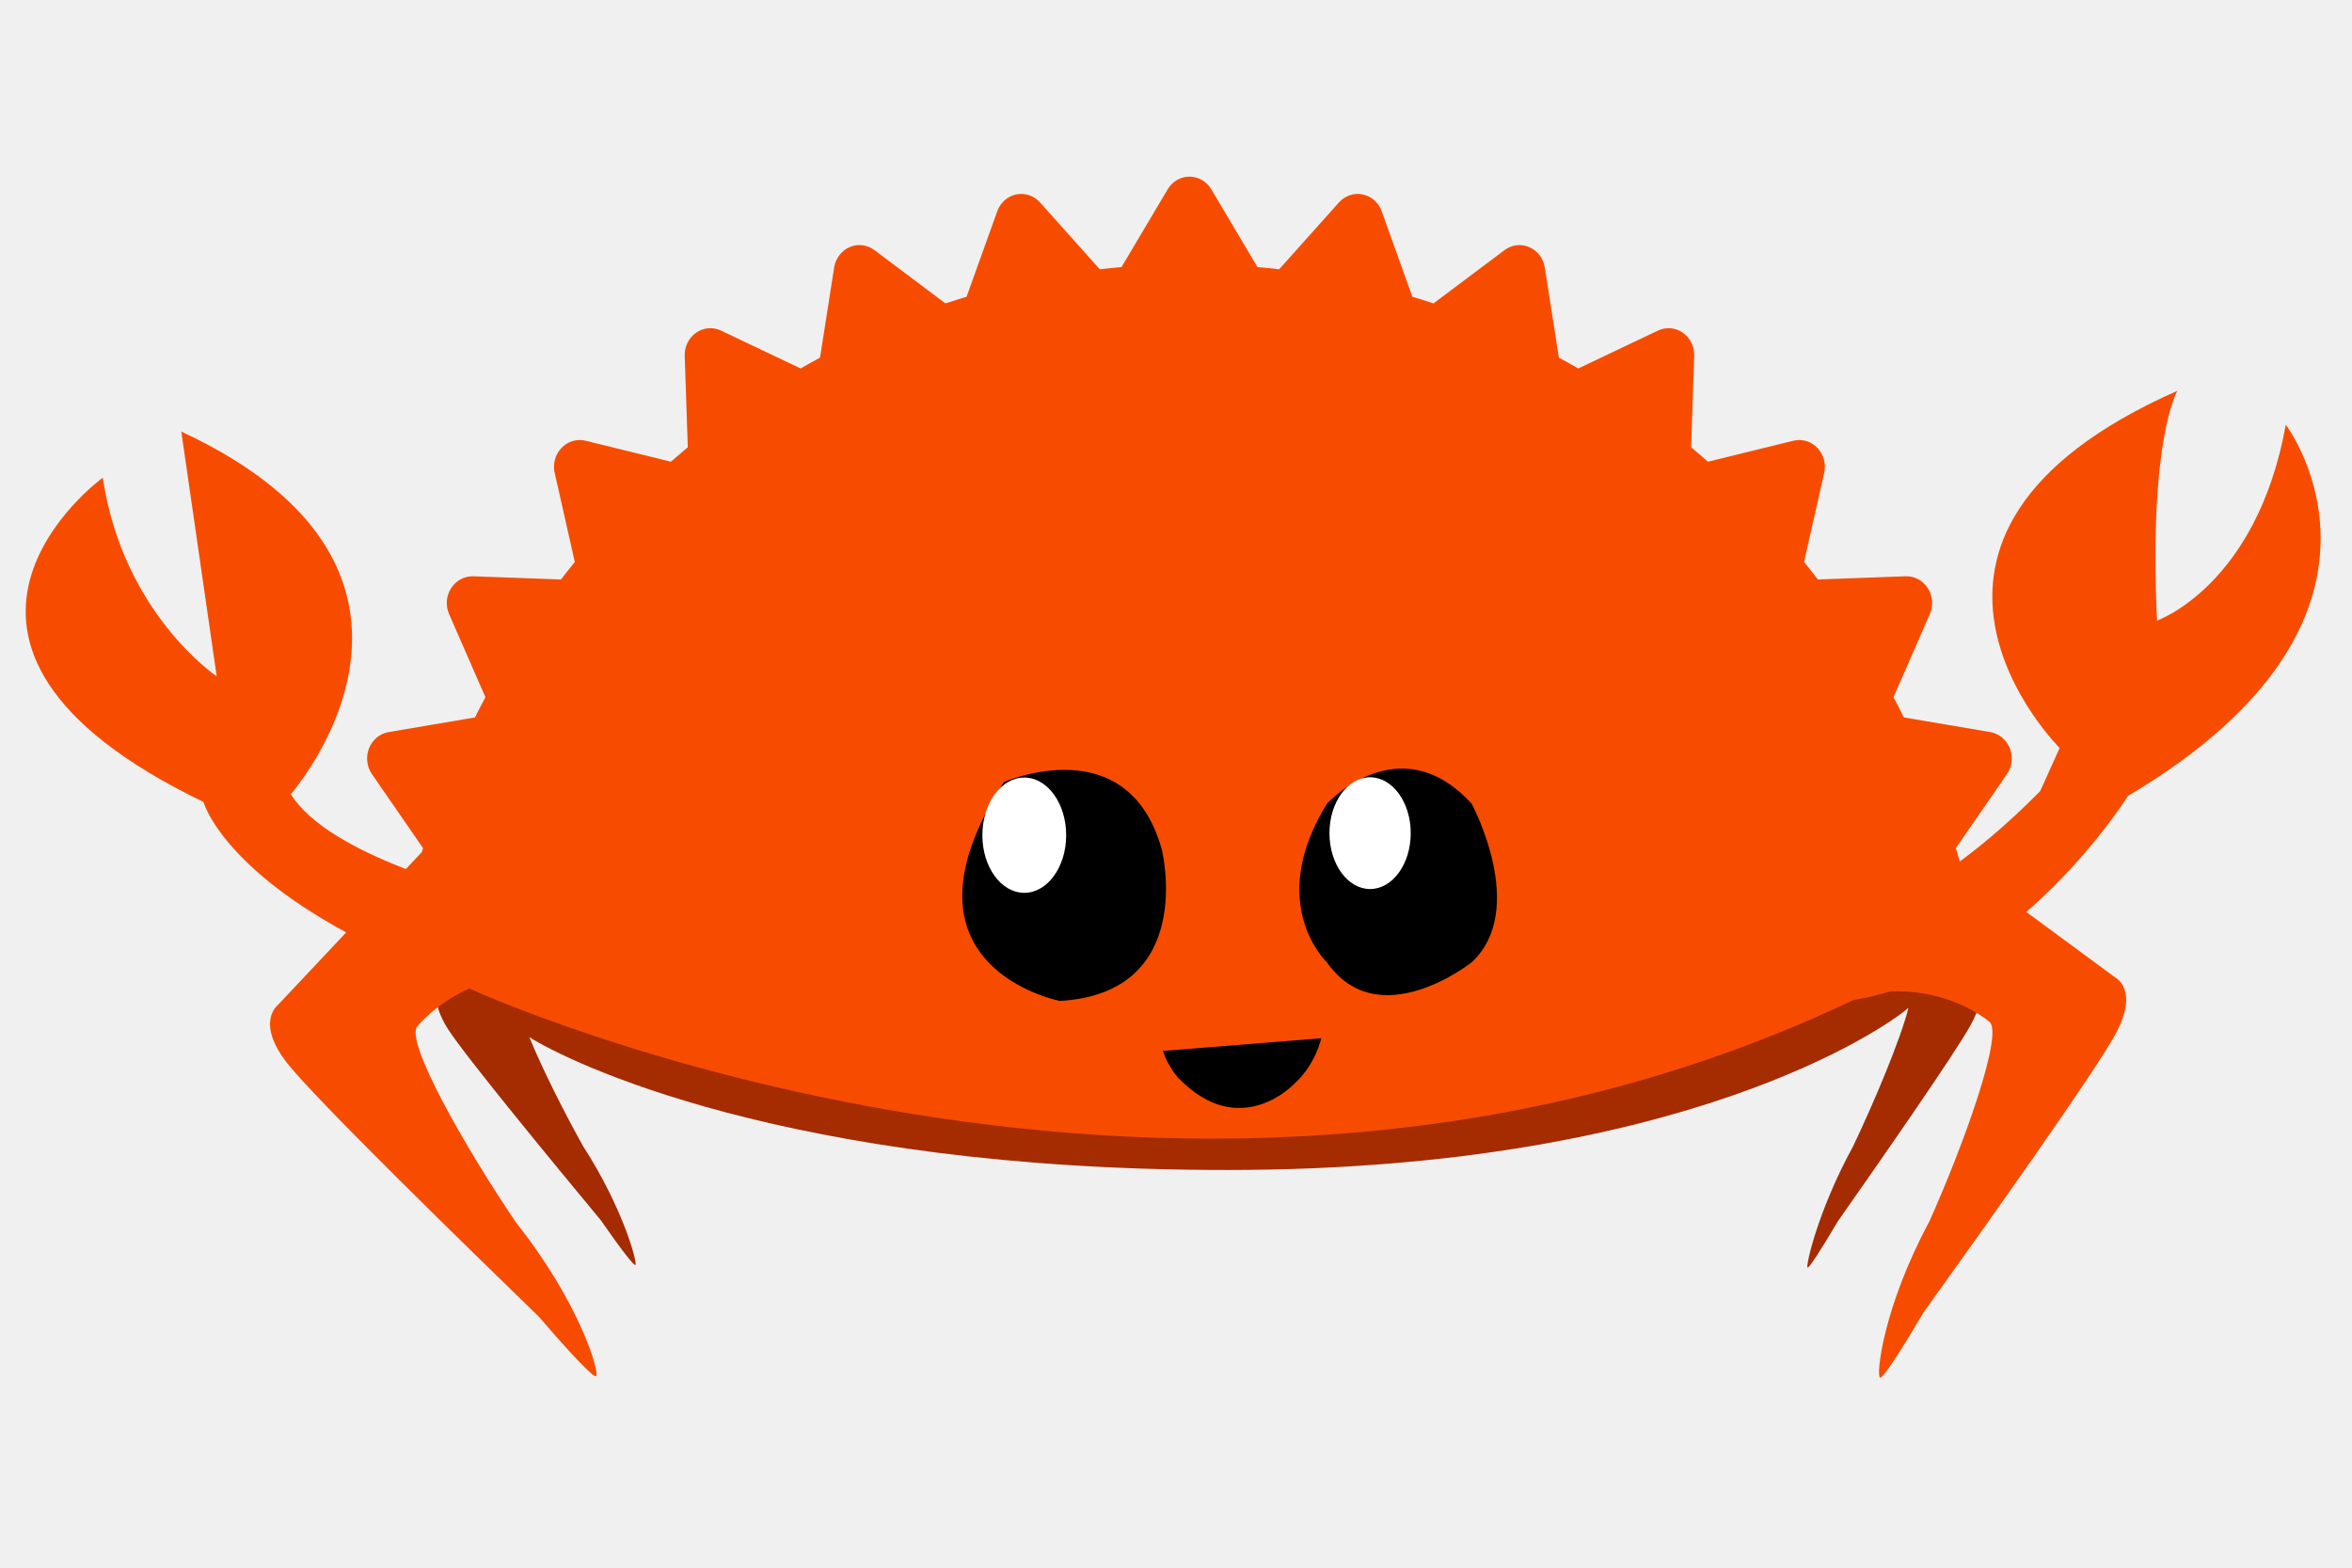
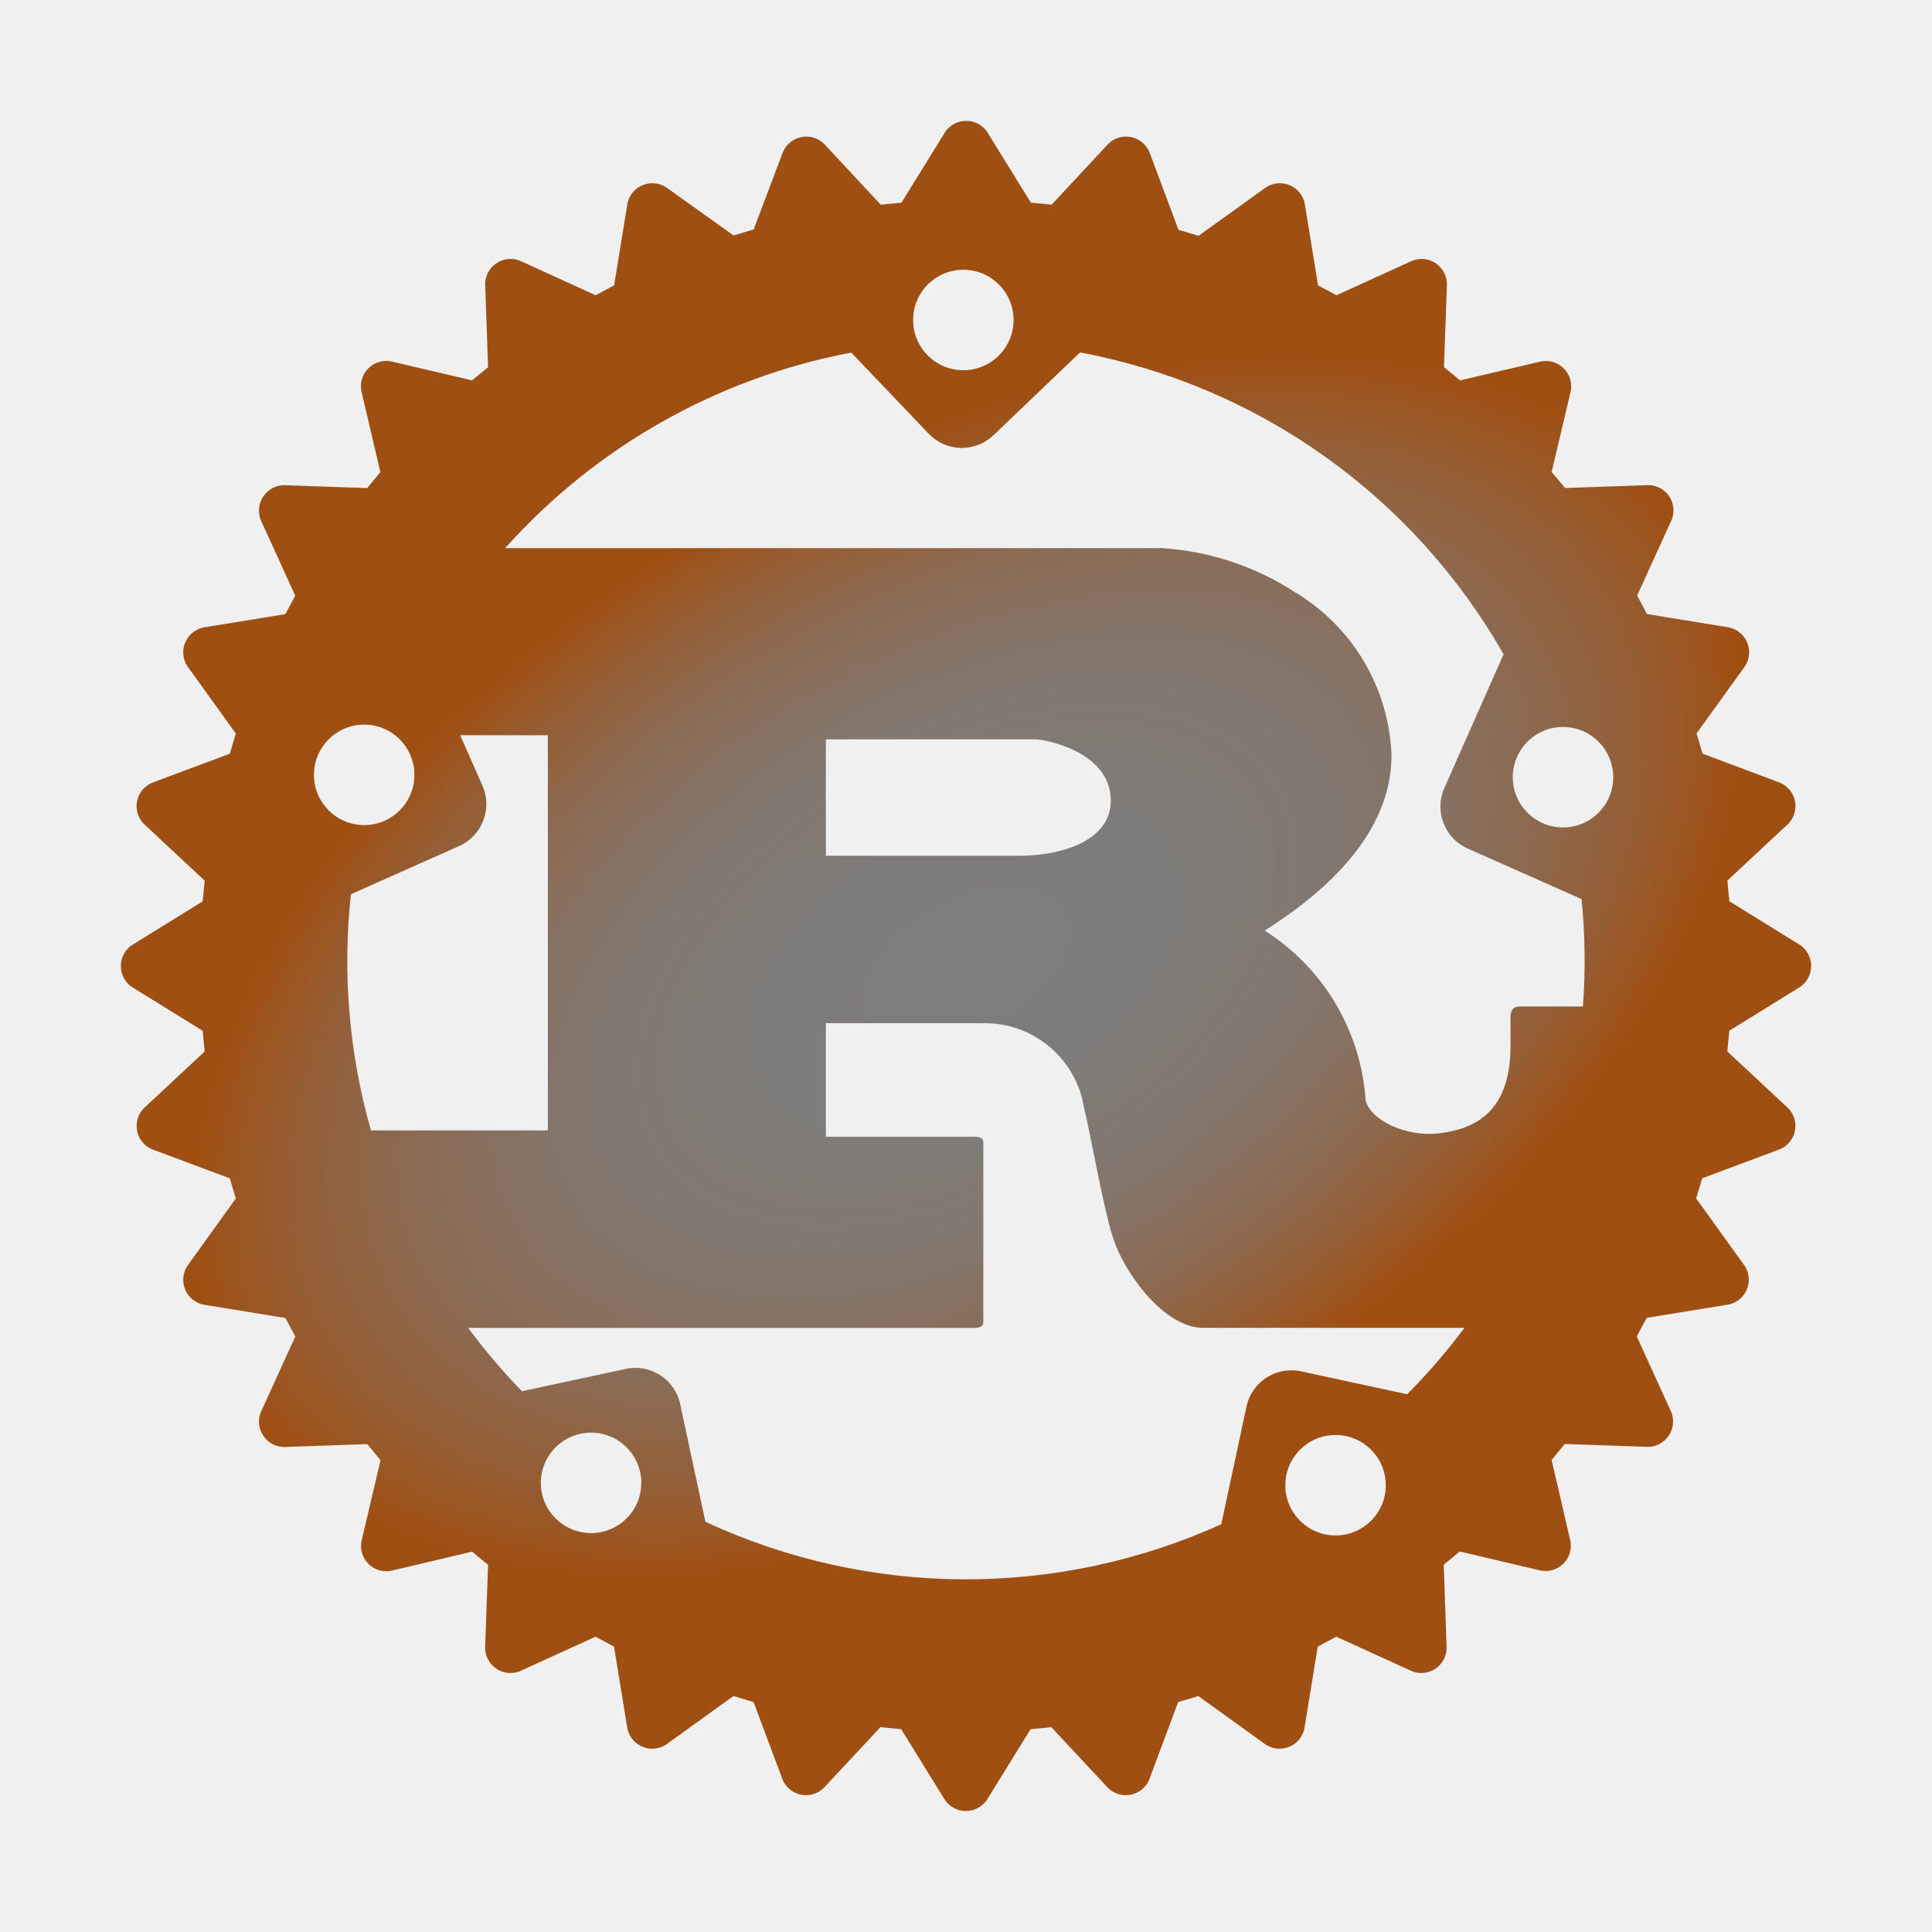
- <svg xmlns="http://www.w3.org/2000/svg" width="100%" height="100%" viewBox="0 0 1200 800" version="1.1" xml:space="preserve" style="fill-rule:evenodd;clip-rule:evenodd;stroke-linejoin:round;stroke-miterlimit:1.414;">
-   <g id="Layer-1">
-     <g transform="matrix(1,0,0,1,1009.4,506.362)">
-       <path d="M0,-7.203L-12.072,-32.209C-12.009,-33.156 -11.961,-34.107 -11.961,-35.062C-11.961,-63.408 -41.439,-89.533 -91.03,-110.451L-91.03,-93.058C-95.866,-94.977 -100.901,-96.845 -106.147,-98.651L-106.147,-106.759C-177.021,-132.319 -282.53,-148.537 -400.388,-148.537C-503.361,-148.537 -596.917,-136.157 -666.179,-115.983L-666.179,-87.737L-666.181,-87.737L-666.181,-121.925C-737.141,-99.375 -781.135,-68.048 -781.135,-33.41C-781.135,-27.95 -780.034,-22.572 -777.918,-17.297L-785.146,-4.43C-785.146,-4.43 -790.938,3.082 -780.74,18.932C-771.746,32.909 -726.692,87.617 -702.913,116.267C-692.699,130.954 -685.772,140.001 -685.167,139.126C-684.212,137.74 -691.518,110.165 -711.802,78.703C-721.268,61.808 -732.57,39.42 -739.356,22.884C-720.414,34.874 -609.126,90.913 -382.124,90.685C-150.13,90.453 -47.009,17.834 -35.691,7.948C-39.646,23.837 -53.159,55.981 -63.936,78.586C-81.642,110.917 -88.056,139.064 -87.232,140.456C-86.708,141.334 -80.667,132.015 -71.756,116.913C-51.025,87.37 -11.739,30.974 -3.889,16.608C5.007,0.323 0,-7.203 0,-7.203" style="fill:rgb(165,43,0);fill-rule:nonzero;" />
-     </g>
-     <g transform="matrix(1,0,0,1,1079.49,294.885)">
-       <path d="M0,204.135L-79.343,145.689C-80.088,143.089 -80.833,140.488 -81.603,137.908L-55.541,100.154C-52.881,96.314 -52.345,91.322 -54.072,86.943C-55.803,82.585 -59.587,79.461 -64.062,78.696L-108.128,71.217C-109.837,67.732 -111.626,64.301 -113.422,60.898L-94.907,18.51C-93.004,14.193 -93.402,9.175 -95.929,5.256C-98.446,1.319 -102.715,-0.981 -107.267,-0.802L-151.991,0.823C-154.306,-2.193 -156.658,-5.18 -159.058,-8.114L-148.78,-53.546C-147.738,-58.158 -149.054,-62.989 -152.267,-66.34C-155.462,-69.679 -160.105,-71.062 -164.52,-69.979L-208.082,-59.27C-210.902,-61.763 -213.77,-64.223 -216.67,-66.635L-215.103,-113.276C-214.935,-117.997 -217.136,-122.484 -220.915,-125.105C-224.692,-127.741 -229.485,-128.137 -233.616,-126.179L-274.254,-106.858C-277.527,-108.736 -280.819,-110.595 -284.146,-112.395L-291.327,-158.356C-292.056,-163.012 -295.051,-166.968 -299.246,-168.774C-303.431,-170.591 -308.222,-170.002 -311.894,-167.238L-348.126,-140.053C-351.695,-141.238 -355.279,-142.373 -358.905,-143.46L-374.522,-187.045C-376.11,-191.488 -379.772,-194.751 -384.238,-195.669C-388.688,-196.578 -393.266,-195.037 -396.352,-191.589L-426.851,-157.47C-430.536,-157.893 -434.228,-158.28 -437.927,-158.601L-461.476,-198.277C-463.86,-202.295 -468.073,-204.741 -472.615,-204.741C-477.144,-204.741 -481.365,-202.295 -483.733,-198.277L-507.288,-158.601C-510.989,-158.28 -514.696,-157.893 -518.376,-157.47L-548.875,-191.589C-551.965,-195.037 -556.559,-196.578 -560.997,-195.669C-565.457,-194.739 -569.125,-191.488 -570.704,-187.045L-586.333,-143.46C-589.954,-142.373 -593.538,-141.23 -597.113,-140.053L-633.333,-167.238C-637.016,-170.012 -641.811,-170.599 -646.001,-168.774C-650.182,-166.968 -653.189,-163.012 -653.914,-158.356L-661.1,-112.395C-664.422,-110.595 -667.714,-108.746 -670.995,-106.858L-711.629,-126.179C-715.756,-128.145 -720.574,-127.741 -724.333,-125.105C-728.106,-122.484 -730.313,-117.997 -730.143,-113.276L-728.581,-66.635C-731.475,-64.223 -734.337,-61.763 -737.172,-59.27L-780.726,-69.979C-785.149,-71.053 -789.788,-69.679 -792.991,-66.34C-796.212,-62.989 -797.517,-58.158 -796.482,-53.546L-786.225,-8.114C-788.603,-5.169 -790.958,-2.193 -793.267,0.823L-837.991,-0.802C-842.504,-0.937 -846.812,1.319 -849.334,5.256C-851.861,9.175 -852.244,14.193 -850.363,18.51L-831.835,60.898C-833.634,64.301 -835.421,67.732 -837.144,71.217L-881.207,78.696C-885.686,79.45 -889.459,82.572 -891.201,86.943C-892.929,91.322 -892.368,96.314 -889.727,100.154L-863.661,137.908C-863.862,138.575 -864.048,139.247 -864.248,139.916L-937.944,218.201C-937.944,218.201 -949.24,227.052 -932.797,247.855C-918.297,266.206 -843.846,338.951 -804.526,377.06C-787.92,396.408 -776.542,408.389 -775.354,407.353C-773.478,405.708 -783.326,370.506 -816.036,329.204C-841.252,292.148 -873.977,235.155 -866.303,228.586C-866.303,228.586 -857.574,217.505 -840.061,209.529C-839.42,210.041 -840.723,209.022 -840.061,209.529C-840.061,209.529 -470.466,380.02 -127.632,212.413C-88.468,205.388 -64.759,226.368 -64.759,226.368C-56.583,231.108 -77.755,289.712 -95.166,328.505C-118.845,372.555 -122.317,406.927 -120.31,408.119C-119.042,408.876 -110.427,395.766 -98.138,374.902C-67.814,332.649 -10.492,252.1 0,232.534C11.895,210.352 0,204.135 0,204.135" style="fill:rgb(247,76,0);fill-rule:nonzero;" />
-     </g>
-     <g transform="matrix(1,0,0,1,917.896,244.679)">
-       <path d="M0,232.466C0,232.466 53.179,230 123.032,159.004L132.93,137.025C132.93,137.025 24.513,29.177 193.048,-45.266C193.048,-45.266 178.293,-21.154 182.622,72.006C182.622,72.006 233.437,54.357 248.336,-27.934C248.336,-27.934 322.456,69.79 167.834,161.443C167.834,161.443 95.294,277.732 -6.971,266.593L0,232.466Z" style="fill:rgb(247,76,0);fill-rule:nonzero;" />
-     </g>
-     <g transform="matrix(1,0,0,1,676.997,488.361)">
-       <path d="M0,-78.192C0,-78.192 36.935,-118.635 73.871,-78.192C73.871,-78.192 102.893,-24.265 73.871,2.695C73.871,2.695 26.384,40.443 0,2.695C0,2.695 -31.658,-26.964 0,-78.192" style="fill-rule:nonzero;" />
-     </g>
-     <g transform="matrix(1,0,0,1,719.761,425.169)">
-       <path d="M0,0.004C0,15.75 -9.282,28.518 -20.732,28.518C-32.18,28.518 -41.462,15.75 -41.462,0.004C-41.462,-15.746 -32.18,-28.514 -20.732,-28.514C-9.282,-28.514 0,-15.746 0,0.004" style="fill:white;fill-rule:nonzero;" />
-     </g>
-     <g transform="matrix(1,0,0,1,512.148,482.736)">
-       <path d="M0,-83.609C0,-83.609 63.355,-111.661 80.648,-49.047C80.648,-49.047 98.762,23.933 28.618,28.052C28.618,28.052 -60.826,10.824 0,-83.609" style="fill-rule:nonzero;" />
-     </g>
-     <g transform="matrix(1,0,0,1,543.968,426.204)">
-       <path d="M0,0.002C0,16.241 -9.572,29.411 -21.381,29.411C-33.185,29.411 -42.76,16.241 -42.76,0.002C-42.76,-16.242 -33.185,-29.409 -21.381,-29.409C-9.572,-29.409 0,-16.242 0,0.002" style="fill:white;fill-rule:nonzero;" />
-     </g>
-     <g transform="matrix(1,0,0,1,593.317,576.574)">
-       <path d="M0,-40.271L80.796,-46.755C80.796,-46.755 78.058,-33.749 67.517,-23.986C67.517,-23.986 39.727,6.484 7.844,-26.519C7.844,-26.519 2.627,-32.148 0,-40.271" style="fill-rule:nonzero;" />
-     </g>
-     <g transform="matrix(1,0,0,1,269.796,270.778)">
-       <path d="M0,190.741C-0.667,190.741 -1.321,190.79 -1.973,190.842C-28.207,184.871 -101.946,165.657 -121.437,134.479C-121.437,134.479 -22.21,21.607 -177.297,-50.54L-159.24,74.338C-159.24,74.338 -207.049,42.389 -217.366,-27.008C-217.366,-27.008 -333.789,57.486 -165.982,138.466C-165.982,138.466 -150.762,195.653 -4.633,241.281L-4.526,240.846C-3.055,241.118 -1.549,241.281 0,241.281C13.808,241.281 25.003,229.969 25.003,216.01C25.003,202.054 13.808,190.741 0,190.741" style="fill:rgb(247,76,0);fill-rule:nonzero;" />
-     </g>
-   </g>
+ <svg xmlns="http://www.w3.org/2000/svg" viewBox="0 0 32 32">
+   <radialGradient id="a" cx="16" cy="16" gradientTransform="matrix(.8660254 -.5 .3 .5196152 -2.656 15.686)" gradientUnits="userSpaceOnUse" r="14">
+     <stop offset="0" stop-color="#7d7d7d" />
+     <stop offset=".267" stop-color="#7e7c7a" />
+     <stop offset=".45" stop-color="#817871" />
+     <stop offset=".608" stop-color="#867162" />
+     <stop offset=".753" stop-color="#8d684c" />
+     <stop offset=".886" stop-color="#965c30" />
+     <stop offset="1" stop-color="#a04f12" />
+   </radialGradient>
+   <path d="m15.124 5.3a.832.832 0 1 1 .832.832.832.832 0 0 1 -.832-.832m-9.924 7.534a.832.832 0 1 1 .832.832.832.832 0 0 1 -.832-.832m19.856.039a.832.832 0 1 1 .832.832.832.832 0 0 1 -.832-.832m-17.451 1.14a.76.76 0 0 0 .386-1l-.369-.835h1.452v6.545h-2.93a10.246 10.246 0 0 1 -.332-3.911zm6.074.161v-1.929h3.458c.179 0 1.261.206 1.261 1.016 0 .672-.83.913-1.513.913zm-4.721 10.387a.832.832 0 1 1 .832.832.832.832 0 0 1 -.832-.832m12.331.039a.832.832 0 1 1 .832.832.832.832 0 0 1 -.832-.832m.257-1.887a.759.759 0 0 0 -.9.584l-.418 1.949a10.246 10.246 0 0 1 -8.545-.041l-.417-1.949a.758.758 0 0 0 -.9-.583l-1.721.37a10.246 10.246 0 0 1 -.89-1.049h8.374c.095 0 .158-.017.158-.1v-2.966c0-.086-.063-.1-.158-.1h-2.45v-1.881h2.649a1.665 1.665 0 0 1 1.629 1.412c.105.413.336 1.757.494 2.187.157.483.8 1.447 1.482 1.447h4.323a10.246 10.246 0 0 1 -.949 1.1zm4.65-7.821a10.246 10.246 0 0 1 .022 1.779h-1.051c-.105 0-.148.069-.148.172v.483c0 1.136-.641 1.384-1.2 1.447-.535.06-1.128-.224-1.2-.551a3.616 3.616 0 0 0 -1.671-2.808c1.03-.654 2.1-1.619 2.1-2.911a3.293 3.293 0 0 0 -1.608-2.7 4.562 4.562 0 0 0 -2.2-.724h-10.873a10.246 10.246 0 0 1 5.733-3.239l1.282 1.344a.758.758 0 0 0 1.073.025l1.434-1.372a10.246 10.246 0 0 1 7.015 5l-.982 2.217a.761.761 0 0 0 .386 1zm2.448.036-.033-.343 1.011-.943a.421.421 0 0 0 -.134-.676l-1.288-.483-.1-.334.806-1.12a.421.421 0 0 0 -.263-.636l-1.363-.222-.164-.306.573-1.257a.419.419 0 0 0 -.382-.573l-1.383.048-.224-.264.318-1.347a.421.421 0 0 0 -.487-.487l-1.348.315-.266-.219.049-1.381a.421.421 0 0 0 -.572-.383l-1.257.573-.306-.164-.222-1.363a.421.421 0 0 0 -.636-.263l-1.121.806-.333-.1-.483-1.293a.421.421 0 0 0 -.675-.135l-.943 1.012-.343-.033-.728-1.177a.421.421 0 0 0 -.688 0l-.728 1.177-.343.033-.943-1.012a.421.421 0 0 0 -.675.135l-.487 1.287-.333.1-1.12-.8a.421.421 0 0 0 -.636.263l-.222 1.363-.306.164-1.258-.573a.42.42 0 0 0 -.572.383l.048 1.383-.266.217-1.347-.316a.421.421 0 0 0 -.487.487l.316 1.348-.218.265-1.382-.048a.422.422 0 0 0 -.383.573l.573 1.257-.164.306-1.363.222a.421.421 0 0 0 -.263.636l.806 1.12-.1.334-1.293.483a.421.421 0 0 0 -.134.676l1.011.943-.033.343-1.177.728a.421.421 0 0 0 0 .688l1.177.728.033.343-1.011.943a.421.421 0 0 0 .134.675l1.293.483.1.334-.806 1.121a.421.421 0 0 0 .264.636l1.363.222.164.307-.573 1.257a.421.421 0 0 0 .383.573l1.383-.048.219.266-.317 1.348a.42.42 0 0 0 .487.486l1.345-.319.266.218-.049 1.382a.42.42 0 0 0 .572.382l1.257-.573.306.164.222 1.362a.421.421 0 0 0 .636.264l1.12-.807.334.1.483 1.292a.421.421 0 0 0 .675.134l.943-1.011.343.034.728 1.177a.422.422 0 0 0 .688 0l.728-1.177.343-.034.943 1.011a.421.421 0 0 0 .675-.134l.483-1.292.334-.1 1.12.807a.421.421 0 0 0 .636-.264l.222-1.362.306-.164 1.257.573a.42.42 0 0 0 .572-.382l-.048-1.384.265-.218 1.347.317a.42.42 0 0 0 .487-.486l-.312-1.346.218-.266 1.383.048a.421.421 0 0 0 .382-.573l-.573-1.257.164-.307 1.363-.222a.42.42 0 0 0 .263-.636l-.806-1.12.1-.334 1.293-.483a.42.42 0 0 0 .134-.675l-1.011-.943.033-.343 1.177-.728a.421.421 0 0 0 0-.688z" fill="url(#a)" />
</svg>
